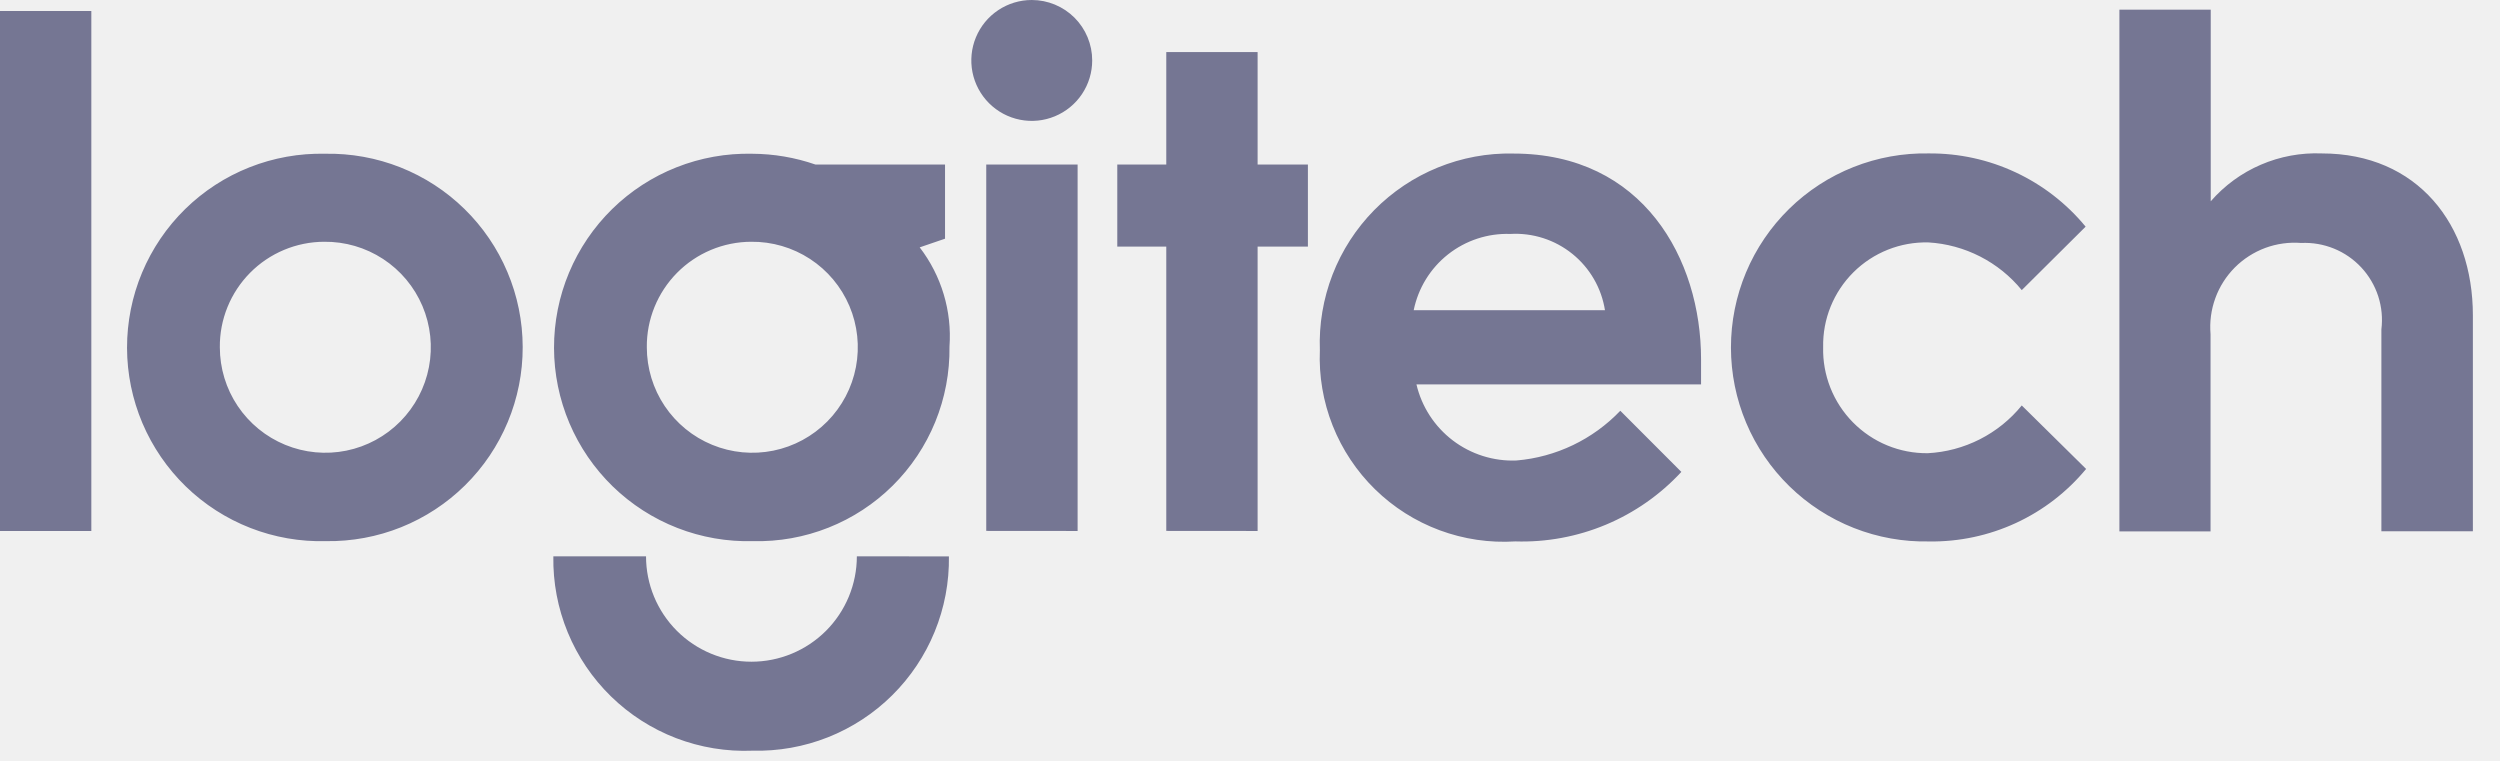
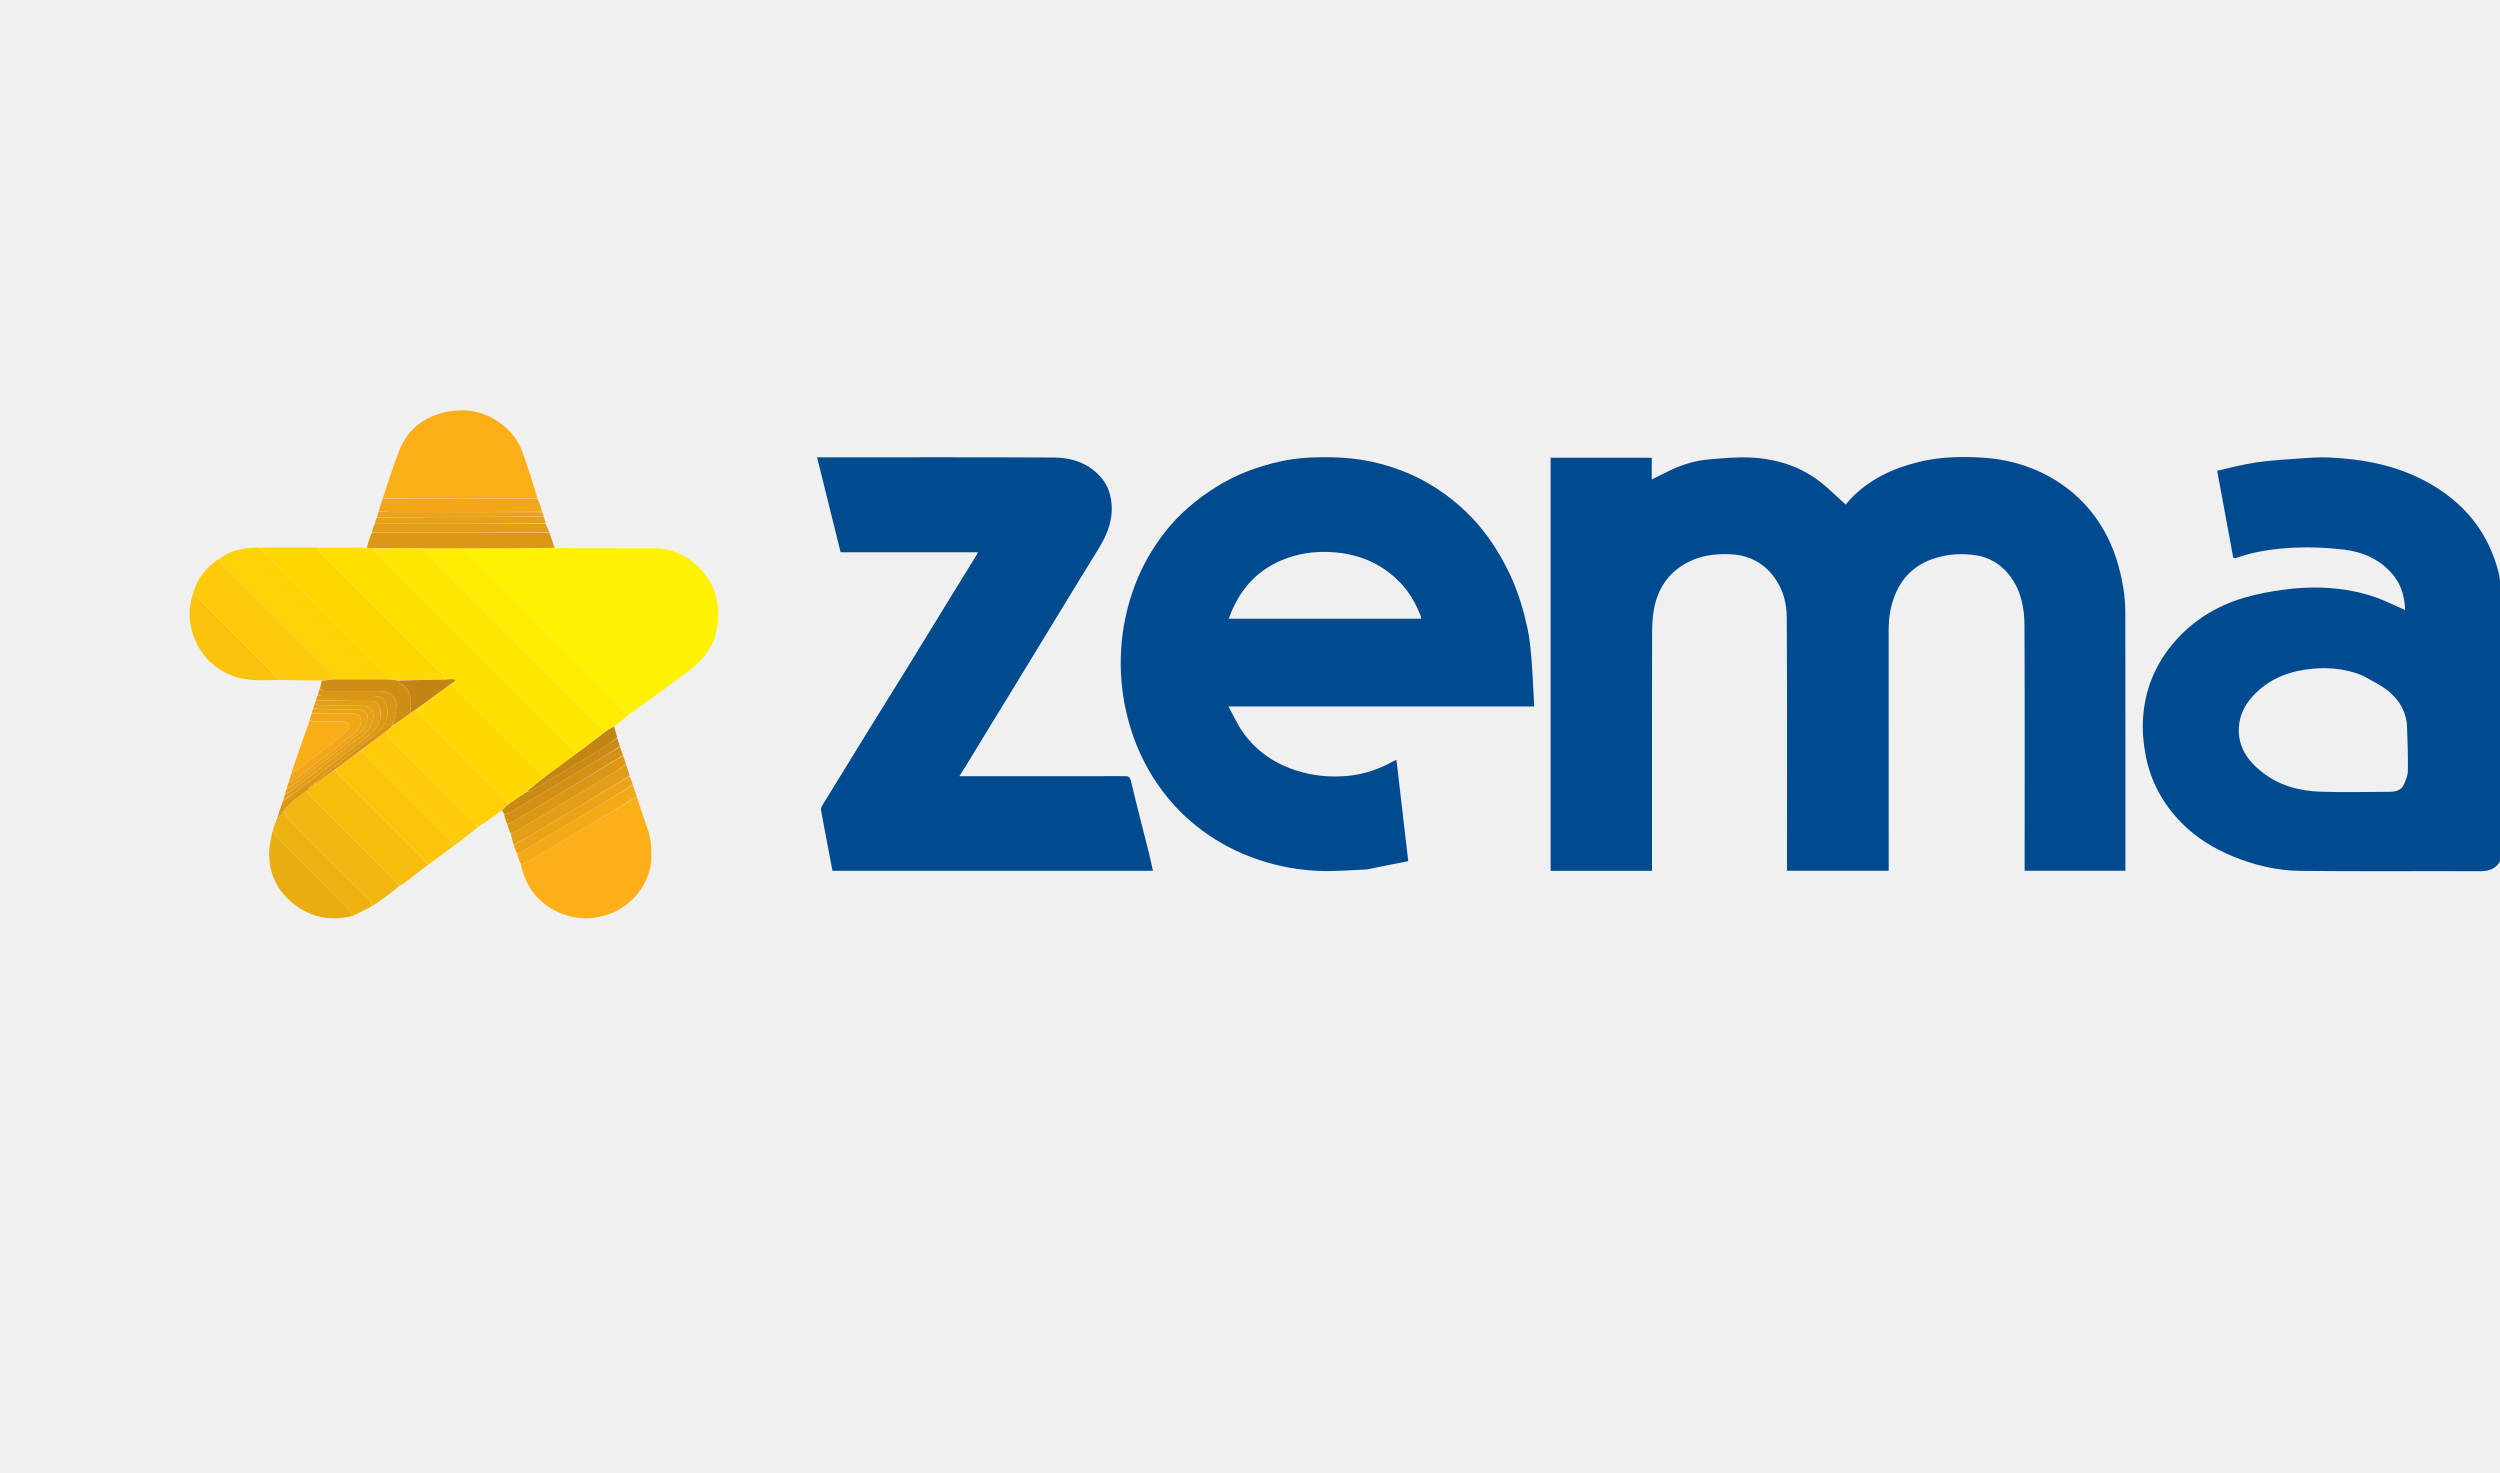
- <svg xmlns="http://www.w3.org/2000/svg" width="92" height="28" viewBox="0 0 92 28" fill="none">
-   <g clip-path="url(#clip0_14_9)">
-     <path d="M0 19.54V0.405H3.361V19.54H0ZM11.965 5.658C11.014 5.637 10.069 5.806 9.184 6.156C8.299 6.505 7.494 7.028 6.814 7.694C6.135 8.36 5.596 9.155 5.228 10.033C4.861 10.91 4.673 11.852 4.675 12.803C4.677 13.754 4.87 14.695 5.241 15.571C5.613 16.447 6.156 17.239 6.838 17.902C7.521 18.564 8.329 19.084 9.215 19.429C10.101 19.775 11.048 19.939 11.999 19.914C12.945 19.928 13.885 19.754 14.764 19.401C15.642 19.048 16.441 18.524 17.115 17.859C17.789 17.194 18.323 16.401 18.687 15.527C19.051 14.653 19.238 13.716 19.235 12.769C19.233 11.822 19.043 10.886 18.674 10.014C18.306 9.141 17.768 8.351 17.091 7.689C16.415 7.027 15.613 6.507 14.733 6.158C13.852 5.81 12.912 5.64 11.965 5.658ZM11.926 8.897C12.696 8.888 13.451 9.108 14.096 9.529C14.74 9.95 15.245 10.553 15.546 11.262C15.846 11.97 15.93 12.752 15.785 13.508C15.641 14.264 15.274 14.96 14.733 15.508C14.192 16.056 13.501 16.43 12.746 16.584C11.992 16.737 11.209 16.663 10.497 16.37C9.785 16.078 9.176 15.58 8.747 14.941C8.318 14.302 8.09 13.549 8.09 12.779C8.085 12.272 8.181 11.769 8.372 11.299C8.563 10.829 8.845 10.402 9.201 10.041C9.558 9.68 9.982 9.393 10.45 9.197C10.917 9.001 11.419 8.899 11.926 8.897ZM27.678 5.658C26.727 5.637 25.782 5.806 24.897 6.156C24.012 6.505 23.207 7.028 22.527 7.694C21.848 8.36 21.309 9.155 20.941 10.033C20.574 10.91 20.386 11.852 20.388 12.803C20.39 13.754 20.583 14.695 20.954 15.571C21.326 16.447 21.869 17.239 22.551 17.902C23.234 18.564 24.042 19.084 24.928 19.429C25.814 19.775 26.761 19.939 27.712 19.914C28.661 19.937 29.606 19.768 30.489 19.417C31.372 19.067 32.175 18.541 32.85 17.873C33.525 17.204 34.058 16.407 34.417 15.527C34.776 14.648 34.954 13.705 34.941 12.755C35.035 11.444 34.645 10.145 33.845 9.103L34.777 8.784V6.055H30.009C29.26 5.796 28.472 5.661 27.678 5.658ZM27.64 8.897C28.409 8.888 29.164 9.108 29.809 9.529C30.453 9.95 30.958 10.553 31.259 11.262C31.559 11.97 31.643 12.752 31.498 13.508C31.354 14.264 30.988 14.96 30.447 15.508C29.905 16.056 29.214 16.43 28.459 16.584C27.705 16.737 26.922 16.663 26.21 16.37C25.498 16.078 24.889 15.58 24.46 14.941C24.032 14.302 23.803 13.549 23.803 12.779C23.798 12.272 23.894 11.769 24.085 11.299C24.276 10.829 24.558 10.402 24.914 10.041C25.271 9.68 25.695 9.393 26.163 9.197C26.63 9.001 27.132 8.899 27.64 8.897ZM31.532 20.472C31.532 21.501 31.123 22.487 30.396 23.215C29.668 23.942 28.682 24.351 27.653 24.351C26.624 24.351 25.637 23.942 24.91 23.215C24.182 22.487 23.774 21.501 23.774 20.472H20.363C20.347 21.431 20.527 22.383 20.892 23.269C21.257 24.156 21.799 24.959 22.485 25.628C23.171 26.298 23.987 26.821 24.882 27.164C25.778 27.507 26.734 27.664 27.692 27.625C28.641 27.649 29.585 27.482 30.468 27.132C31.351 26.782 32.154 26.258 32.829 25.59C33.504 24.923 34.037 24.125 34.396 23.247C34.756 22.368 34.934 21.426 34.92 20.476L31.532 20.472ZM36.294 19.537V6.055H39.656V19.54L36.294 19.537ZM42.919 19.537V9.076H41.116V6.055H42.919V1.915H46.28V6.055H48.131V9.076H46.28V19.54L42.919 19.537ZM40.193 2.224C40.193 2.664 40.063 3.094 39.818 3.46C39.574 3.826 39.226 4.111 38.82 4.279C38.414 4.448 37.966 4.492 37.535 4.406C37.103 4.32 36.707 4.108 36.396 3.797C36.085 3.486 35.873 3.09 35.787 2.658C35.702 2.227 35.745 1.779 35.914 1.373C36.082 0.967 36.367 0.619 36.733 0.375C37.099 0.13 37.529 0 37.969 0C38.559 0 39.124 0.234 39.542 0.651C39.959 1.069 40.193 1.634 40.193 2.224ZM55.688 5.65C54.738 5.63 53.794 5.805 52.914 6.164C52.033 6.522 51.236 7.057 50.569 7.734C49.903 8.412 49.382 9.218 49.038 10.104C48.695 10.991 48.535 11.938 48.571 12.887C48.532 13.835 48.692 14.78 49.042 15.662C49.392 16.544 49.923 17.342 50.601 18.006C51.279 18.669 52.089 19.183 52.978 19.513C53.867 19.843 54.816 19.983 55.763 19.924C56.905 19.96 58.042 19.75 59.096 19.309C60.151 18.867 61.098 18.205 61.874 17.366L59.627 15.116C58.619 16.172 57.26 16.823 55.806 16.946C54.963 16.98 54.134 16.718 53.462 16.207C52.791 15.696 52.318 14.967 52.125 14.145H62.599V13.22C62.599 9.526 60.461 5.651 55.694 5.651L55.688 5.65ZM55.577 8.609C56.403 8.561 57.217 8.822 57.861 9.341C58.505 9.86 58.934 10.599 59.063 11.416H52.024C52.189 10.603 52.637 9.875 53.288 9.361C53.94 8.847 54.752 8.58 55.581 8.609H55.577ZM71.001 19.925C70.05 19.946 69.105 19.778 68.221 19.429C67.336 19.08 66.53 18.559 65.85 17.894C65.17 17.23 64.629 16.437 64.26 15.561C63.89 14.684 63.7 13.744 63.699 12.793C63.698 11.842 63.887 10.901 64.254 10.024C64.622 9.147 65.161 8.353 65.84 7.687C66.519 7.021 67.323 6.498 68.207 6.148C69.091 5.797 70.036 5.627 70.987 5.646C72.087 5.638 73.176 5.875 74.173 6.342C75.171 6.808 76.051 7.491 76.751 8.341L74.401 10.676C73.981 10.162 73.459 9.741 72.868 9.439C72.276 9.137 71.629 8.96 70.966 8.921C70.456 8.909 69.948 8.999 69.474 9.188C69 9.377 68.568 9.66 68.206 10.02C67.844 10.38 67.559 10.81 67.367 11.283C67.176 11.756 67.082 12.263 67.092 12.774C67.079 13.285 67.17 13.794 67.358 14.269C67.547 14.745 67.829 15.178 68.188 15.542C68.547 15.906 68.975 16.195 69.448 16.39C69.921 16.585 70.428 16.683 70.94 16.678C71.607 16.644 72.26 16.469 72.856 16.167C73.453 15.864 73.979 15.44 74.401 14.921L76.769 17.257C76.068 18.104 75.186 18.784 74.187 19.246C73.189 19.707 72.1 19.94 71 19.926L71.001 19.925ZM77.994 19.55V0.356H81.355V7.408C81.86 6.827 82.49 6.366 83.198 6.062C83.905 5.757 84.672 5.615 85.442 5.646C88.962 5.646 91.002 8.263 91.002 11.609V19.55H87.635V12.122C87.685 11.712 87.646 11.296 87.519 10.903C87.391 10.509 87.18 10.149 86.899 9.846C86.618 9.543 86.274 9.305 85.892 9.149C85.509 8.993 85.097 8.922 84.684 8.941C84.236 8.906 83.784 8.968 83.362 9.124C82.94 9.281 82.557 9.527 82.239 9.846C81.922 10.166 81.677 10.55 81.524 10.973C81.37 11.396 81.31 11.848 81.348 12.297V19.555H77.994V19.55Z" fill="#757693" />
+ <svg xmlns="http://www.w3.org/2000/svg" width="180" height="106" viewBox="0 0 2556 926" fill="none">
+   <g clip-path="url(#clip0_4314_902)">
+     <path d="M2557 589.532C2552.35 598.599 2544.97 601.148 2535.49 601.113C2474.33 600.892 2413.16 601.421 2352 600.788C2328.35 600.543 2305.36 595.157 2283.29 586.11C2263.3 577.91 2245.16 566.791 2230.11 551.382C2211.47 532.294 2198.95 509.732 2193.8 483.136C2191.2 469.711 2190.15 456.256 2191.17 442.823C2193.19 416.303 2202.65 392.279 2219.2 371.451C2239.08 346.429 2265.04 329.986 2295.57 321.182C2308.59 317.425 2322.1 314.969 2335.56 313.203C2347.95 311.576 2360.59 310.786 2373.07 311.193C2395.6 311.926 2417.65 315.862 2438.53 324.908C2445.18 327.794 2451.76 330.87 2459.05 334.167C2458.46 320.702 2455.32 308.648 2446.83 298.339C2433.58 282.238 2415.68 274.534 2395.72 272.242C2379.35 270.361 2362.67 269.507 2346.23 270.3C2325.97 271.276 2305.71 273.865 2286.36 280.814C2285.5 281.121 2284.44 280.853 2283.33 280.853C2277.89 251.429 2272.46 222.093 2266.84 191.69C2280.06 188.793 2293.17 185.134 2306.53 183.201C2321.77 180.997 2337.21 180.168 2352.59 179.059C2361.83 178.393 2371.13 177.716 2380.36 178.11C2415.96 179.628 2450.45 186.115 2482.04 203.59C2511.3 219.78 2533.88 242.401 2547.11 273.567C2551.74 284.487 2555.22 295.761 2556.62 307.836C2557 401.688 2557 495.375 2557 589.532ZM2415.41 400.997C2396 393.112 2375.72 392.018 2355.46 395.234C2334.58 398.55 2315.95 407.406 2301.8 423.795C2294.44 432.324 2289.77 442.29 2289.04 453.697C2287.77 473.497 2297.86 488.015 2312.34 499.532C2329.69 513.333 2350.43 519.107 2372.22 519.822C2396.03 520.604 2419.88 520.127 2443.71 519.906C2449.28 519.854 2454.99 518.377 2457.6 512.723C2459.64 508.307 2461.72 503.397 2461.79 498.677C2462.02 483.428 2461.58 468.154 2460.93 452.91C2460.3 438.38 2453.22 426.498 2442.51 417.514C2434.66 410.928 2425.04 406.458 2415.41 400.997Z" fill="#004A8F" />
+     <path d="M1808.26 293.757C1796.98 282.446 1783.46 277.487 1768.04 276.984C1752.79 276.487 1738.13 278.497 1724.45 285.872C1705.77 295.942 1695.26 311.994 1691.19 332.231C1689.39 341.178 1689.11 350.539 1689.09 359.714C1688.93 438.208 1689 516.702 1689 595.195C1689 596.985 1689 598.775 1689 600.779C1654.3 600.779 1620.02 600.779 1585.37 600.779C1585.37 460.16 1585.37 319.437 1585.37 178.357C1619.54 178.357 1653.94 178.357 1688.76 178.357C1688.76 185.585 1688.76 192.99 1688.76 200.627C1695.65 197.207 1702.06 193.866 1708.6 190.821C1720.72 185.18 1733.47 181.302 1746.74 180.141C1761.53 178.848 1776.49 177.421 1791.25 178.273C1817.83 179.806 1842.57 187.807 1863.5 205.09C1871.31 211.546 1878.59 218.657 1887.06 226.335C1888.28 224.876 1889.86 222.77 1891.65 220.875C1910.64 200.86 1934.34 189.541 1960.77 182.94C1982.47 177.519 2004.57 176.912 2026.57 178.255C2050.52 179.717 2073.66 185.76 2094.86 197.474C2118.55 210.557 2137.32 228.753 2150.85 252.365C2161.39 270.749 2167.41 290.611 2170.85 311.298C2172.25 319.692 2172.9 328.306 2172.91 336.822C2173.06 422.648 2173 508.475 2173 594.301C2173 596.294 2173 598.287 2173 600.64C2138.8 600.64 2104.73 600.64 2070 600.64C2070 598.895 2070 596.972 2070 595.049C2070 513.388 2070.23 431.727 2069.82 350.069C2069.73 332.103 2066.51 314.468 2055.11 299.413C2046 287.378 2034.24 280.122 2019.27 277.976C2005.78 276.043 1992.61 276.791 1979.44 280.741C1957.65 287.278 1943.38 301.247 1936.01 322.55C1932.51 332.664 1930.96 343.073 1930.97 353.797C1931.03 434.124 1931 514.451 1931 594.778C1931 596.606 1931 598.434 1931 600.631C1896.48 600.631 1862.09 600.631 1827 600.631C1827 598.914 1827 596.993 1827 595.073C1827 510.413 1827.27 425.751 1826.78 341.094C1826.68 323.603 1821.02 307.215 1808.26 293.757Z" fill="#004A8F" />
+     <path d="M1397.35 599.304C1380.07 600.027 1363.12 601.593 1346.3 600.737C1322.57 599.53 1299.31 594.537 1277.08 585.888C1257.81 578.391 1239.98 568.244 1223.71 555.319C1206.04 541.294 1191.33 524.756 1179.27 505.771C1165.52 484.106 1156.32 460.669 1150.87 435.566C1146.62 415.933 1145.12 396.133 1146.14 376.223C1147.35 352.595 1152.33 329.647 1160.83 307.453C1168.09 288.507 1178.13 271.183 1190.44 255.208C1205.19 236.073 1223.38 220.741 1243.88 207.939C1264.04 195.34 1285.97 187.322 1308.96 182.164C1326.36 178.259 1344.14 177.638 1361.99 177.927C1389.02 178.364 1414.92 183.713 1439.78 194.319C1459.09 202.557 1476.4 213.739 1492.24 227.58C1514.91 247.402 1531.51 271.458 1544.14 298.535C1552.32 316.054 1557.74 334.507 1561.79 353.291C1564.12 364.098 1565.04 375.262 1565.92 386.318C1567.13 401.614 1567.7 416.96 1568.57 432.721C1464.41 432.721 1361 432.721 1255.95 432.721C1261.16 442.128 1265.11 451.041 1270.61 458.865C1284.26 478.294 1302.99 491.038 1325.6 498.263C1342.28 503.592 1359.42 505.213 1376.67 503.801C1393.95 502.387 1410.25 496.898 1425.38 488.251C1426.07 487.857 1426.89 487.691 1427.72 487.396C1431.7 521.486 1435.67 555.475 1439.8 590.867C1425.94 593.569 1411.84 596.317 1397.35 599.304ZM1345.5 343C1381.26 343 1417.02 343 1452.77 343C1452.86 342.097 1453.1 341.533 1452.94 341.122C1448 328.474 1441.61 316.677 1432.21 306.733C1414.19 287.67 1391.62 277.572 1365.9 275.22C1349.24 273.696 1332.57 275.121 1316.43 280.828C1286.05 291.578 1266.93 312.939 1256.25 343C1285.9 343 1315.2 343 1345.5 343Z" fill="#004A8F" />
+     <path d="M989.002 490.972C986.349 495.394 983.748 499.446 980.825 504C983.392 504 985.185 504 986.979 504C1041.31 504 1095.65 504.024 1149.98 503.945C1153.55 503.94 1155.21 504.524 1156.19 508.665C1162.03 533.201 1168.41 557.607 1174.53 582.074C1176.06 588.18 1177.35 594.349 1178.8 600.74C1069.7 600.74 960.622 600.74 851.131 600.74C849.097 590.023 847.052 579.226 844.998 568.431C843.119 558.558 841.142 548.701 839.444 538.797C839.183 537.273 839.826 535.307 840.671 533.925C856.394 508.235 872.18 482.583 888.016 456.962C902.407 433.679 916.932 410.478 931.293 387.176C946.249 362.911 961.064 338.558 975.971 314.263C983.339 302.257 990.781 290.297 998.172 278.305C998.744 277.376 999.178 276.362 999.871 275.007C952.799 275.007 906.194 275.007 859.43 275.007C851.436 242.73 843.49 210.649 835.404 178C837.965 178 839.606 178 841.247 178C920.08 178 998.915 177.766 1077.75 178.182C1095.18 178.274 1111.54 183.482 1124.09 196.689C1130.94 203.909 1134.81 212.552 1136.14 222.671C1138.52 240.839 1132.42 256.408 1123.18 271.361C1110.4 292.026 1097.78 312.786 1085.12 333.522C1073.22 353.005 1061.38 372.521 1049.48 392.003C1036.9 412.593 1024.3 433.163 1011.69 453.735C1004.16 466.031 996.601 478.313 989.002 490.972Z" fill="#004A8F" />
+     <path d="M567.04 270.888C601.702 270.925 636.365 270.893 671.028 271.033C685.502 271.092 697.939 276.776 709.14 285.617C722.873 296.457 730.986 310.88 733.602 327.781C735.548 340.353 734.314 353.043 729.441 365.313C723.534 380.186 712.537 390.252 700.146 399.359C681.331 413.188 662.584 427.109 643.148 440.877C642.224 440.56 641.932 440.386 641.699 440.152C586.888 385.362 532.074 330.576 477.326 275.723C476.161 274.557 475.76 272.628 475.471 271.022C506.305 270.956 536.672 270.922 567.04 270.888Z" fill="#FFF200" />
+     <path d="M324.002 270.166C340.663 270.108 357.325 270.049 374.712 270.258C377.294 270.699 379.15 270.873 381.04 271.386C382.201 273.136 383.205 274.668 384.472 275.937C451.026 342.53 517.595 409.106 584.207 475.641C585.937 477.369 588.154 478.609 589.967 480.366C579.207 488.443 568.624 496.23 557.672 504.007C555.559 502.854 553.555 501.972 552.108 500.53C523.108 471.633 494.176 442.666 465.208 413.736C463.811 412.34 462.206 411.151 460.913 409.596C462.539 408.368 463.95 407.41 465.362 406.452C464.966 405.929 464.571 405.405 464.175 404.882C461.113 404.882 458.051 404.882 454.987 404.524C453.814 402.434 452.885 400.458 451.434 399.004C410.241 357.723 368.989 316.502 327.787 275.23C326.313 273.754 325.254 271.863 324.002 270.166Z" fill="#FFDF00" />
+     <path d="M391.27 220.002C396.829 203.74 401.757 187.227 408.098 171.275C417.366 147.96 435.258 134.999 459.942 130.94C475.48 128.384 490.185 130.45 503.896 138.108C518.66 146.354 529.383 158.298 534.923 174.469C540.023 189.357 544.913 204.316 549.395 219.623C496.353 220.002 443.811 220.002 391.27 220.002Z" fill="#FBAF17" />
+     <path d="M651.056 524.976C654.453 535.189 657.568 545.507 661.324 555.586C665.133 565.806 666.256 576.282 666.012 587.048C665.44 612.251 647.586 635.143 625.3 643.999C614.522 648.283 603.303 650.196 591.956 648.858C567.464 645.97 545.654 631.414 536.076 606.368C534.617 602.551 533.432 598.629 532.543 594.376C534.831 593.397 536.89 593.125 538.53 592.148C557.582 580.807 576.549 569.323 595.582 557.949C614.048 546.914 632.563 535.963 651.056 524.976Z" fill="#FCAF18" />
+     <path d="M323.538 270.096C325.254 271.863 326.313 273.753 327.786 275.229C368.988 316.501 410.241 357.723 451.434 399.004C452.885 400.458 453.814 402.433 454.661 404.771C438.539 405.534 422.742 405.692 406.551 405.78C403.106 405.454 400.056 405.199 396.967 404.594C395.403 402.114 394.139 399.72 392.312 397.889C351.498 356.974 310.615 316.128 269.786 275.229C268.313 273.753 267.255 271.864 266.004 270.167C285.027 270.12 304.05 270.073 323.538 270.096Z" fill="#FFD801" />
+     <path d="M475.004 271.054C475.762 272.627 476.163 274.556 477.327 275.723C532.075 330.576 586.889 385.362 641.7 440.152C641.933 440.385 642.225 440.56 642.798 440.906C638.282 444.984 633.457 448.918 627.977 452.989C624.234 455.154 621.148 457.183 618.008 458.857C616.692 457.224 615.438 455.938 614.168 454.669C554.656 395.154 495.134 335.647 435.678 276.075C434.396 274.79 433.879 272.742 433.473 271.022C447.628 271.014 461.316 271.034 475.004 271.054Z" fill="#FFEC00" />
+     <path d="M265.551 270.097C267.255 271.864 268.313 273.753 269.786 275.229C310.615 316.128 351.498 356.974 392.312 397.889C394.139 399.72 395.403 402.114 396.499 404.626C378.381 404.987 360.694 404.967 342.968 404.607C341.686 402.743 340.563 401.1 339.181 399.715C302.411 362.901 265.598 326.128 228.861 289.28C226.792 287.205 225.301 284.555 223.541 282.172C231.626 275.863 240.94 272.482 250.965 271.058C255.631 270.395 260.384 270.351 265.551 270.097Z" fill="#FFD205" />
+     <path d="M223.173 282.153C225.3 284.555 226.791 287.206 228.86 289.281C265.597 326.128 302.409 362.901 339.18 399.716C340.562 401.1 341.685 402.743 342.506 404.636C337.709 405.372 333.335 405.738 328.962 406.104C314.617 406.06 300.272 406.016 285.422 405.569C284.243 404.244 283.678 403.212 282.88 402.413C255.545 375.039 228.194 347.681 200.805 320.362C199.803 319.363 198.388 318.779 197.166 318.001C200.58 304.309 208.397 293.568 219.343 284.924C220.506 284.006 221.651 283.065 223.173 282.153Z" fill="#FECA09" />
+     <path d="M513.057 538.824C505.264 544.488 497.47 550.153 489.219 555.654C487.505 554.159 486.284 552.795 484.991 551.501C456.727 523.225 428.414 494.997 400.262 466.609C397.949 464.277 396.719 460.87 395.176 457.696C397.247 455.975 399.129 454.519 401.32 452.912C407.76 448.201 413.891 443.641 420.319 438.932C422.415 437.569 424.215 436.356 426.052 435.485C427.627 437.953 428.911 440.329 430.739 442.164C459.175 470.708 487.686 499.178 516.159 527.684C517.558 529.085 518.779 530.665 519.911 532.444C517.513 534.758 515.285 536.791 513.057 538.824Z" fill="#FFD005" />
+     <path d="M438.106 594.048C430.819 599.682 423.54 605.326 416.239 610.941C413.935 612.713 411.571 614.407 408.605 616.063C406.191 614.033 404.478 612.003 402.608 610.13C374.176 581.666 345.704 553.243 317.329 524.723C315.82 523.206 315.088 520.916 314.121 518.715C314.836 517.641 315.423 516.837 316.331 515.998C317.444 515.311 318.237 514.661 319.247 513.907C319.734 513.609 319.916 513.352 320.357 512.988C328.136 507.628 335.568 502.313 343.004 497.363C344.157 499.47 345.047 501.467 346.49 502.914C375.733 532.259 405.037 561.544 434.346 590.823C435.511 591.987 436.849 592.977 438.106 594.048Z" fill="#F6BD0D" />
+     <path d="M438.458 594.018C436.85 592.977 435.512 591.986 434.347 590.823C405.038 561.543 375.734 532.258 346.491 502.914C345.048 501.466 344.157 499.469 343.191 497.087C352.252 489.974 361.131 483.501 370.011 477.393C371.168 479.497 372.07 481.49 373.516 482.941C402.453 511.977 431.463 540.939 460.404 569.97C461.866 571.436 462.841 573.388 464.043 575.113C455.632 581.405 447.221 587.697 438.458 594.018Z" fill="#FAC50B" />
+     <path d="M313.994 518.986C315.088 520.916 315.821 523.206 317.33 524.723C345.705 553.243 374.177 581.666 402.608 610.13C404.479 612.003 406.192 614.033 408.306 616.205C399.648 623.2 390.662 629.98 381.331 636.437C379.768 634.018 378.925 631.543 377.264 629.892C369.03 621.71 360.469 613.857 352.227 605.681C334.058 587.658 315.926 569.594 297.993 551.336C294.792 548.076 292.624 543.802 290.117 539.687C296.252 530.349 305.322 524.899 313.994 518.986Z" fill="#F1B60F" />
+     <path d="M464.356 574.967C462.842 573.388 461.866 571.437 460.405 569.971C431.463 540.94 402.453 511.977 373.517 482.941C372.071 481.49 371.169 479.497 370.168 477.092C378.544 470.272 386.766 464.117 394.988 457.962C396.721 460.87 397.95 464.277 400.263 466.609C428.415 494.997 456.729 523.225 484.993 551.501C486.285 552.795 487.507 554.159 488.904 555.8C480.92 562.346 472.794 568.583 464.356 574.967Z" fill="#FECA09" />
+     <path d="M196.983 318.355C198.389 318.779 199.804 319.363 200.805 320.362C228.195 347.681 255.546 375.04 282.881 402.413C283.679 403.212 284.243 404.244 284.959 405.501C268.89 405.976 252.732 407.152 237.164 401.128C219.031 394.111 206.457 381.479 199.11 363.762C193.048 349.141 191.946 334.015 196.983 318.355Z" fill="#F9C30B" />
+     <path d="M359.998 646.833C340.186 651.993 321.425 649.227 304.611 637.723C285.626 624.734 275.076 606.455 275.165 583.104C275.195 575.184 277.163 567.27 278.86 559.382C280.936 562.06 281.889 565.214 283.938 567.283C308.06 591.646 332.379 615.813 356.517 640.16C358.204 641.862 358.862 644.585 359.998 646.833Z" fill="#E9AD11" />
+     <path d="M475.471 271.022C461.316 271.035 447.628 271.015 433.004 270.99C415.047 271.006 398.027 271.026 381.006 271.047C379.15 270.873 377.294 270.699 375.174 270.232C376.368 265.08 377.825 260.222 380.073 255.176C441.176 254.995 501.489 255.002 561.801 255.008C563.527 260.051 565.252 265.094 567.009 270.513C536.673 270.922 506.306 270.956 475.471 271.022Z" fill="#DC9715" />
+     <path d="M360.377 646.893C358.862 644.585 358.204 641.862 356.517 640.16C332.379 615.813 308.06 591.646 283.938 567.283C281.889 565.214 280.936 562.061 279.186 559.179C279.685 556.406 280.474 553.866 281.867 550.956C282.633 549.697 282.794 548.809 282.955 547.921C282.955 547.921 282.979 547.99 283.263 547.86C285.691 545.152 287.834 542.574 289.978 539.996C292.623 543.802 294.791 548.076 297.992 551.336C315.925 569.594 334.057 587.658 352.227 605.681C360.468 613.857 369.029 621.71 377.263 629.892C378.925 631.543 379.767 634.018 380.993 636.473C374.25 640.206 367.503 643.58 360.377 646.893Z" fill="#EDB210" />
+     <path d="M391.172 220.378C443.81 220.002 496.352 220.002 549.349 220.003C551.419 224.428 553.033 228.851 554.253 233.638C502.594 234 451.33 234.024 400.067 233.957C395.786 233.951 391.505 233.336 387.225 233.004C388.508 228.92 389.792 224.837 391.172 220.378Z" fill="#F1A717" />
+     <path d="M651.023 524.585C632.564 535.964 614.049 546.915 595.583 557.949C576.55 569.323 557.583 580.807 538.531 592.148C536.891 593.125 534.831 593.397 532.589 593.997C530.931 590.571 529.651 587.145 528.686 583.358C530.359 582.513 531.842 582.237 533.06 581.514C555.829 567.988 578.601 554.466 601.3 540.821C616.602 531.622 631.791 522.233 647.031 512.929C648.35 516.684 649.669 520.439 651.023 524.585Z" fill="#F4A917" />
+     <path d="M561.753 254.653C501.488 255.002 441.175 254.996 380.389 254.98C380.693 252.095 381.471 249.22 383.043 246.164C441.835 245.99 499.834 245.996 557.832 246.002C559.123 248.767 560.414 251.532 561.753 254.653Z" fill="#E49D16" />
+     <path d="M525.167 573.997C524.11 570.6 523.053 567.203 522.318 563.376C523.558 562.562 524.538 562.283 525.383 561.776C556.983 542.835 588.598 523.917 620.14 504.877C626.913 500.788 633.414 496.247 640.04 491.914C641.357 495.672 642.675 499.43 643.708 503.719C610.058 524.212 576.713 544.211 543.307 564.104C537.393 567.626 531.22 570.711 525.167 573.997Z" fill="#E49D16" />
+     <path d="M420.022 439.081C413.891 443.641 407.76 448.201 401.316 452.508C402.169 447.834 403.468 443.444 404.474 438.988C407.573 425.251 401.088 417 387.308 417C369.057 417 350.806 417.061 332.556 416.909C330.684 416.893 328.822 415.606 326.955 414.909C327.636 412.23 328.316 409.551 328.979 406.489C333.335 405.739 337.708 405.372 342.544 404.977C360.693 404.968 378.38 404.988 396.536 404.975C400.054 405.199 403.105 405.455 406.609 406.136C407.723 407.25 408.273 408.122 409.061 408.601C417.185 413.541 420.762 420.714 420.036 430.18C419.809 433.13 420.014 436.113 420.022 439.081Z" fill="#D08D13" />
+     <path d="M298.193 500.002C304.083 482.557 309.973 465.113 316.451 447.401C318.991 447.423 320.942 447.943 322.897 447.961C332.394 448.048 341.892 447.938 351.388 448.026C356.59 448.075 358.585 451.561 355.923 455.999C354.92 457.67 353.465 459.184 351.924 460.399C336.704 472.397 321.471 484.38 306.105 496.189C303.833 497.935 300.848 498.754 298.193 500.002Z" fill="#F9AD17" />
+     <path d="M640.015 491.529C633.414 496.246 626.913 500.787 620.14 504.876C588.598 523.916 556.983 542.834 525.383 561.776C524.538 562.282 523.558 562.561 522.279 562.985C520.714 559.924 519.511 556.823 518.619 553.352C520.902 552.157 523.012 551.562 524.825 550.473C562.25 527.984 599.642 505.439 637.04 482.905C638.024 485.651 639.007 488.398 640.015 491.529Z" fill="#DC9715" />
+     <path d="M525.219 574.36C531.22 570.711 537.394 567.626 543.307 564.104C576.714 544.211 610.058 524.212 643.747 504.11C644.957 506.726 645.844 509.481 646.881 512.582C631.79 522.233 616.602 531.622 601.299 540.821C578.601 554.466 555.828 567.988 533.059 581.514C531.842 582.237 530.358 582.513 528.629 582.998C527.262 580.24 526.266 577.481 525.219 574.36Z" fill="#ECA316" />
+     <path d="M636.889 482.569C599.644 505.44 562.252 527.984 524.826 550.473C523.013 551.563 520.904 552.157 518.569 552.988C517.157 549.914 516.108 546.833 515.498 543.375C517.959 542.327 520.187 542.004 521.971 540.937C546.036 526.538 570.019 512 594.066 497.57C607.279 489.642 620.575 481.851 633.834 473.998C634.801 476.743 635.768 479.487 636.889 482.569Z" fill="#D39014" />
+     <path d="M557.892 245.62C499.835 245.995 441.836 245.989 383.361 245.97C383.534 243.862 384.182 241.766 385.456 239.336C442.747 238.991 499.412 238.982 556.077 238.973C556.702 241.062 557.326 243.15 557.892 245.62Z" fill="#E8A016" />
+     <path d="M633.766 473.62C620.574 481.851 607.277 489.641 594.064 497.57C570.017 512 546.034 526.537 521.969 540.937C520.185 542.004 517.957 542.327 515.555 542.995C514.668 541.725 514.161 540.457 513.355 539.006C515.284 536.791 517.512 534.758 520.244 532.353C526.481 527.94 532.213 523.899 538.134 520.127C540.86 519.414 543.597 518.769 545.901 517.397C568.924 503.686 591.917 489.922 614.819 476.01C620.415 472.611 625.648 468.616 631.048 464.895C631.932 467.677 632.816 470.46 633.766 473.62Z" fill="#CB8A13" />
+     <path d="M290.116 539.687C287.834 542.574 285.691 545.152 283.227 547.855C284.886 541.881 286.865 535.782 289.372 529.337C296.565 524.191 303.375 519.576 309.874 514.559C332.261 497.281 354.486 479.793 376.886 462.533C385.193 456.132 389.967 448.366 389.059 437.498C388.489 430.675 385.15 427.037 378.449 427.007C371.463 426.975 364.474 427.117 357.49 426.973C346.057 426.737 334.627 426.331 323.196 425.997C323.578 424.425 323.96 422.853 324.937 421.41C327.333 421.693 329.134 421.976 330.937 421.979C347.898 422.013 364.859 422.025 381.82 421.99C391.295 421.971 394.747 426.906 395.885 434.26C397.327 443.581 394.362 452.139 387.243 458.02C369.023 473.07 350.222 487.413 331.765 502.18C327.611 505.503 323.916 509.399 320.009 513.032C319.915 513.351 319.733 513.609 318.887 513.908C317.544 514.686 316.777 515.36 316.009 516.034C315.422 516.837 314.836 517.641 314.121 518.715C305.321 524.899 296.251 530.349 290.116 539.687Z" fill="#DC9715" />
+     <path d="M298.122 500.381C300.848 498.754 303.833 497.935 306.105 496.189C321.471 484.38 336.704 472.397 351.924 460.4C353.465 459.185 354.92 457.671 355.923 456C358.586 451.561 356.59 448.075 351.388 448.027C341.892 447.938 332.394 448.048 322.897 447.961C320.942 447.943 318.991 447.423 316.641 447.069C316.837 444.915 317.431 442.827 318.558 440.369C333.046 440.001 347.002 439.965 360.958 440.017C367.254 440.041 369.138 442.181 369.019 448.498C368.905 454.536 364.924 458.193 360.78 461.473C342.783 475.724 324.69 489.858 306.503 503.867C302.942 506.61 298.806 508.609 294.936 510.951C295.974 507.554 297.013 504.157 298.122 500.381Z" fill="#F1A717" />
+     <path d="M320.357 512.987C323.916 509.399 327.611 505.503 331.765 502.18C350.222 487.413 369.024 473.07 387.243 458.02C394.363 452.139 397.327 443.581 395.885 434.26C394.747 426.906 391.296 421.971 381.82 421.99C364.859 422.025 347.898 422.014 330.937 421.98C329.135 421.976 327.333 421.693 325.244 421.228C325.413 419.039 325.868 417.161 326.64 415.096C328.823 415.606 330.684 416.893 332.557 416.908C350.806 417.06 369.058 417 387.308 417C401.089 417 407.574 425.25 404.474 438.987C403.469 443.443 402.169 447.833 401.008 452.658C399.129 454.519 397.247 455.975 395.176 457.696C386.765 464.117 378.543 470.272 370.165 476.728C361.13 483.502 352.251 489.974 343.186 496.722C335.568 502.313 328.137 507.628 320.357 512.987Z" fill="#D99415" />
+     <path d="M323.031 426.313C334.628 426.332 346.057 426.738 357.491 426.974C364.475 427.118 371.464 426.976 378.45 427.008C385.151 427.038 388.49 430.676 389.06 437.499C389.968 448.367 385.194 456.133 376.887 462.534C354.487 479.794 332.262 497.282 309.875 514.56C303.376 519.577 296.566 524.192 289.543 528.999C289.795 526.918 290.403 524.829 291.45 522.365C293.635 521.118 295.589 520.513 297.099 519.338C321.547 500.327 345.831 481.101 370.427 462.283C376.041 457.987 379.655 452.995 381.412 446.291C383.482 438.392 378.838 432.002 370.789 432.001C356.796 431.999 342.801 432.094 328.81 431.907C326.519 431.877 324.244 430.616 321.961 429.924C322.262 428.826 322.564 427.728 323.031 426.313Z" fill="#E49D16" />
+     <path d="M631.026 464.495C625.649 468.616 620.416 472.611 614.82 476.01C591.918 489.922 568.926 503.686 545.903 517.397C543.599 518.769 540.861 519.414 538.309 519.848C544.875 514.206 551.458 509.111 558.041 504.017C568.623 496.23 579.206 488.443 590.262 480.212C599.843 472.916 608.953 466.064 618.062 459.212C621.148 457.183 624.234 455.154 627.664 453.137C629.006 456.797 630.005 460.446 631.026 464.495Z" fill="#C48411" />
+     <path d="M556.039 238.601C499.412 238.983 442.747 238.992 385.625 239.002C385.741 237.219 386.315 235.437 387.057 233.329C391.506 233.336 395.786 233.952 400.067 233.957C451.331 234.024 502.595 234.001 554.311 234.001C555.176 235.41 555.588 236.819 556.039 238.601Z" fill="#ECA316" />
+     <path d="M321.659 430.109C324.244 430.615 326.519 431.876 328.811 431.907C342.802 432.093 356.796 431.998 370.789 432C378.838 432.001 383.482 438.392 381.413 446.29C379.656 452.994 376.042 457.986 370.427 462.282C345.831 481.1 321.548 500.326 297.1 519.337C295.589 520.512 293.636 521.117 291.527 521.994C291.783 520.239 292.399 518.476 293.465 516.356C295.387 515.394 297.068 515.065 298.298 514.138C304.779 509.255 311.149 504.225 317.552 499.238C335.055 485.607 352.81 472.278 369.843 458.083C373.273 455.225 374.893 449.224 375.647 444.407C376.367 439.806 371.396 436.092 366.534 435.993C351.091 435.678 335.649 435.333 320.207 435C320.59 433.432 320.973 431.864 321.659 430.109Z" fill="#E8A016" />
+     <path d="M320.051 435.312C335.649 435.333 351.092 435.678 366.534 435.993C371.396 436.092 376.367 439.807 375.647 444.407C374.893 449.225 373.273 455.225 369.843 458.083C352.81 472.278 335.055 485.607 317.552 499.239C311.149 504.225 304.779 509.255 298.298 514.139C297.068 515.065 295.387 515.394 293.541 516C293.472 514.892 293.777 513.783 294.33 512.196C294.797 511.498 294.926 511.234 294.967 510.927C294.967 510.927 294.977 510.971 294.956 510.961C298.806 508.608 302.942 506.61 306.503 503.866C324.691 489.858 342.783 475.724 360.781 461.473C364.924 458.192 368.905 454.535 369.019 448.498C369.138 442.181 367.254 440.04 360.958 440.017C347.002 439.964 333.046 440 318.634 440C318.75 438.541 319.322 437.082 320.051 435.312Z" fill="#ECA316" />
+     <path d="M282.649 548.083C282.795 548.809 282.634 549.697 282.183 550.772C282.043 550.054 282.193 549.15 282.649 548.083Z" fill="#DC9715" />
+     <path d="M294.723 511.008C294.924 511.235 294.795 511.498 294.394 511.846C294.301 511.678 294.391 511.383 294.723 511.008Z" fill="#F1A717" />
+     <path d="M618.006 458.856C608.952 466.063 599.842 472.915 590.438 479.922C588.153 478.608 585.936 477.368 584.205 475.64C517.594 409.106 451.024 342.529 384.471 275.936C383.203 274.668 382.2 273.135 381.039 271.386C398.026 271.025 415.046 271.005 432.535 271.017C433.877 272.742 434.395 274.79 435.677 276.074C495.132 335.647 554.654 395.153 614.167 454.669C615.436 455.938 616.69 457.224 618.006 458.856Z" fill="#FFE600" />
+     <path d="M557.671 504.007C551.458 509.112 544.875 514.206 538.119 519.58C532.214 523.9 526.482 527.941 520.416 532.072C518.779 530.666 517.559 529.086 516.16 527.685C487.686 499.178 459.176 470.708 430.74 442.164C428.912 440.329 427.628 437.953 426.33 435.284C437.946 426.448 449.322 418.157 460.698 409.866C462.206 411.151 463.81 412.34 465.207 413.736C494.175 442.666 523.107 471.633 552.107 500.531C553.554 501.972 555.558 502.854 557.671 504.007Z" fill="#FFD801" />
+     <path d="M460.912 409.596C449.321 418.157 437.945 426.448 426.292 434.941C424.215 436.356 422.415 437.57 420.319 438.932C420.014 436.113 419.81 433.13 420.036 430.18C420.762 420.714 417.185 413.541 409.061 408.601C408.273 408.122 407.724 407.25 407.004 406.205C422.741 405.692 438.538 405.534 454.661 405.129C458.049 404.882 461.112 404.882 464.174 404.882C464.569 405.405 464.965 405.929 465.36 406.453C463.949 407.41 462.538 408.368 460.912 409.596Z" fill="#C48411" />
+     <path d="M316.33 515.998C316.776 515.36 317.544 514.687 318.67 514.012C318.237 514.661 317.444 515.311 316.33 515.998Z" fill="#D99415" />
  </g>
  <defs>
-     <clipPath id="clip0_14_9">
-       <rect width="91.001" height="27.625" fill="white" />
+     <clipPath id="clip0_4314_902">
+       <rect width="2556" height="926" fill="white" />
    </clipPath>
  </defs>
</svg>
